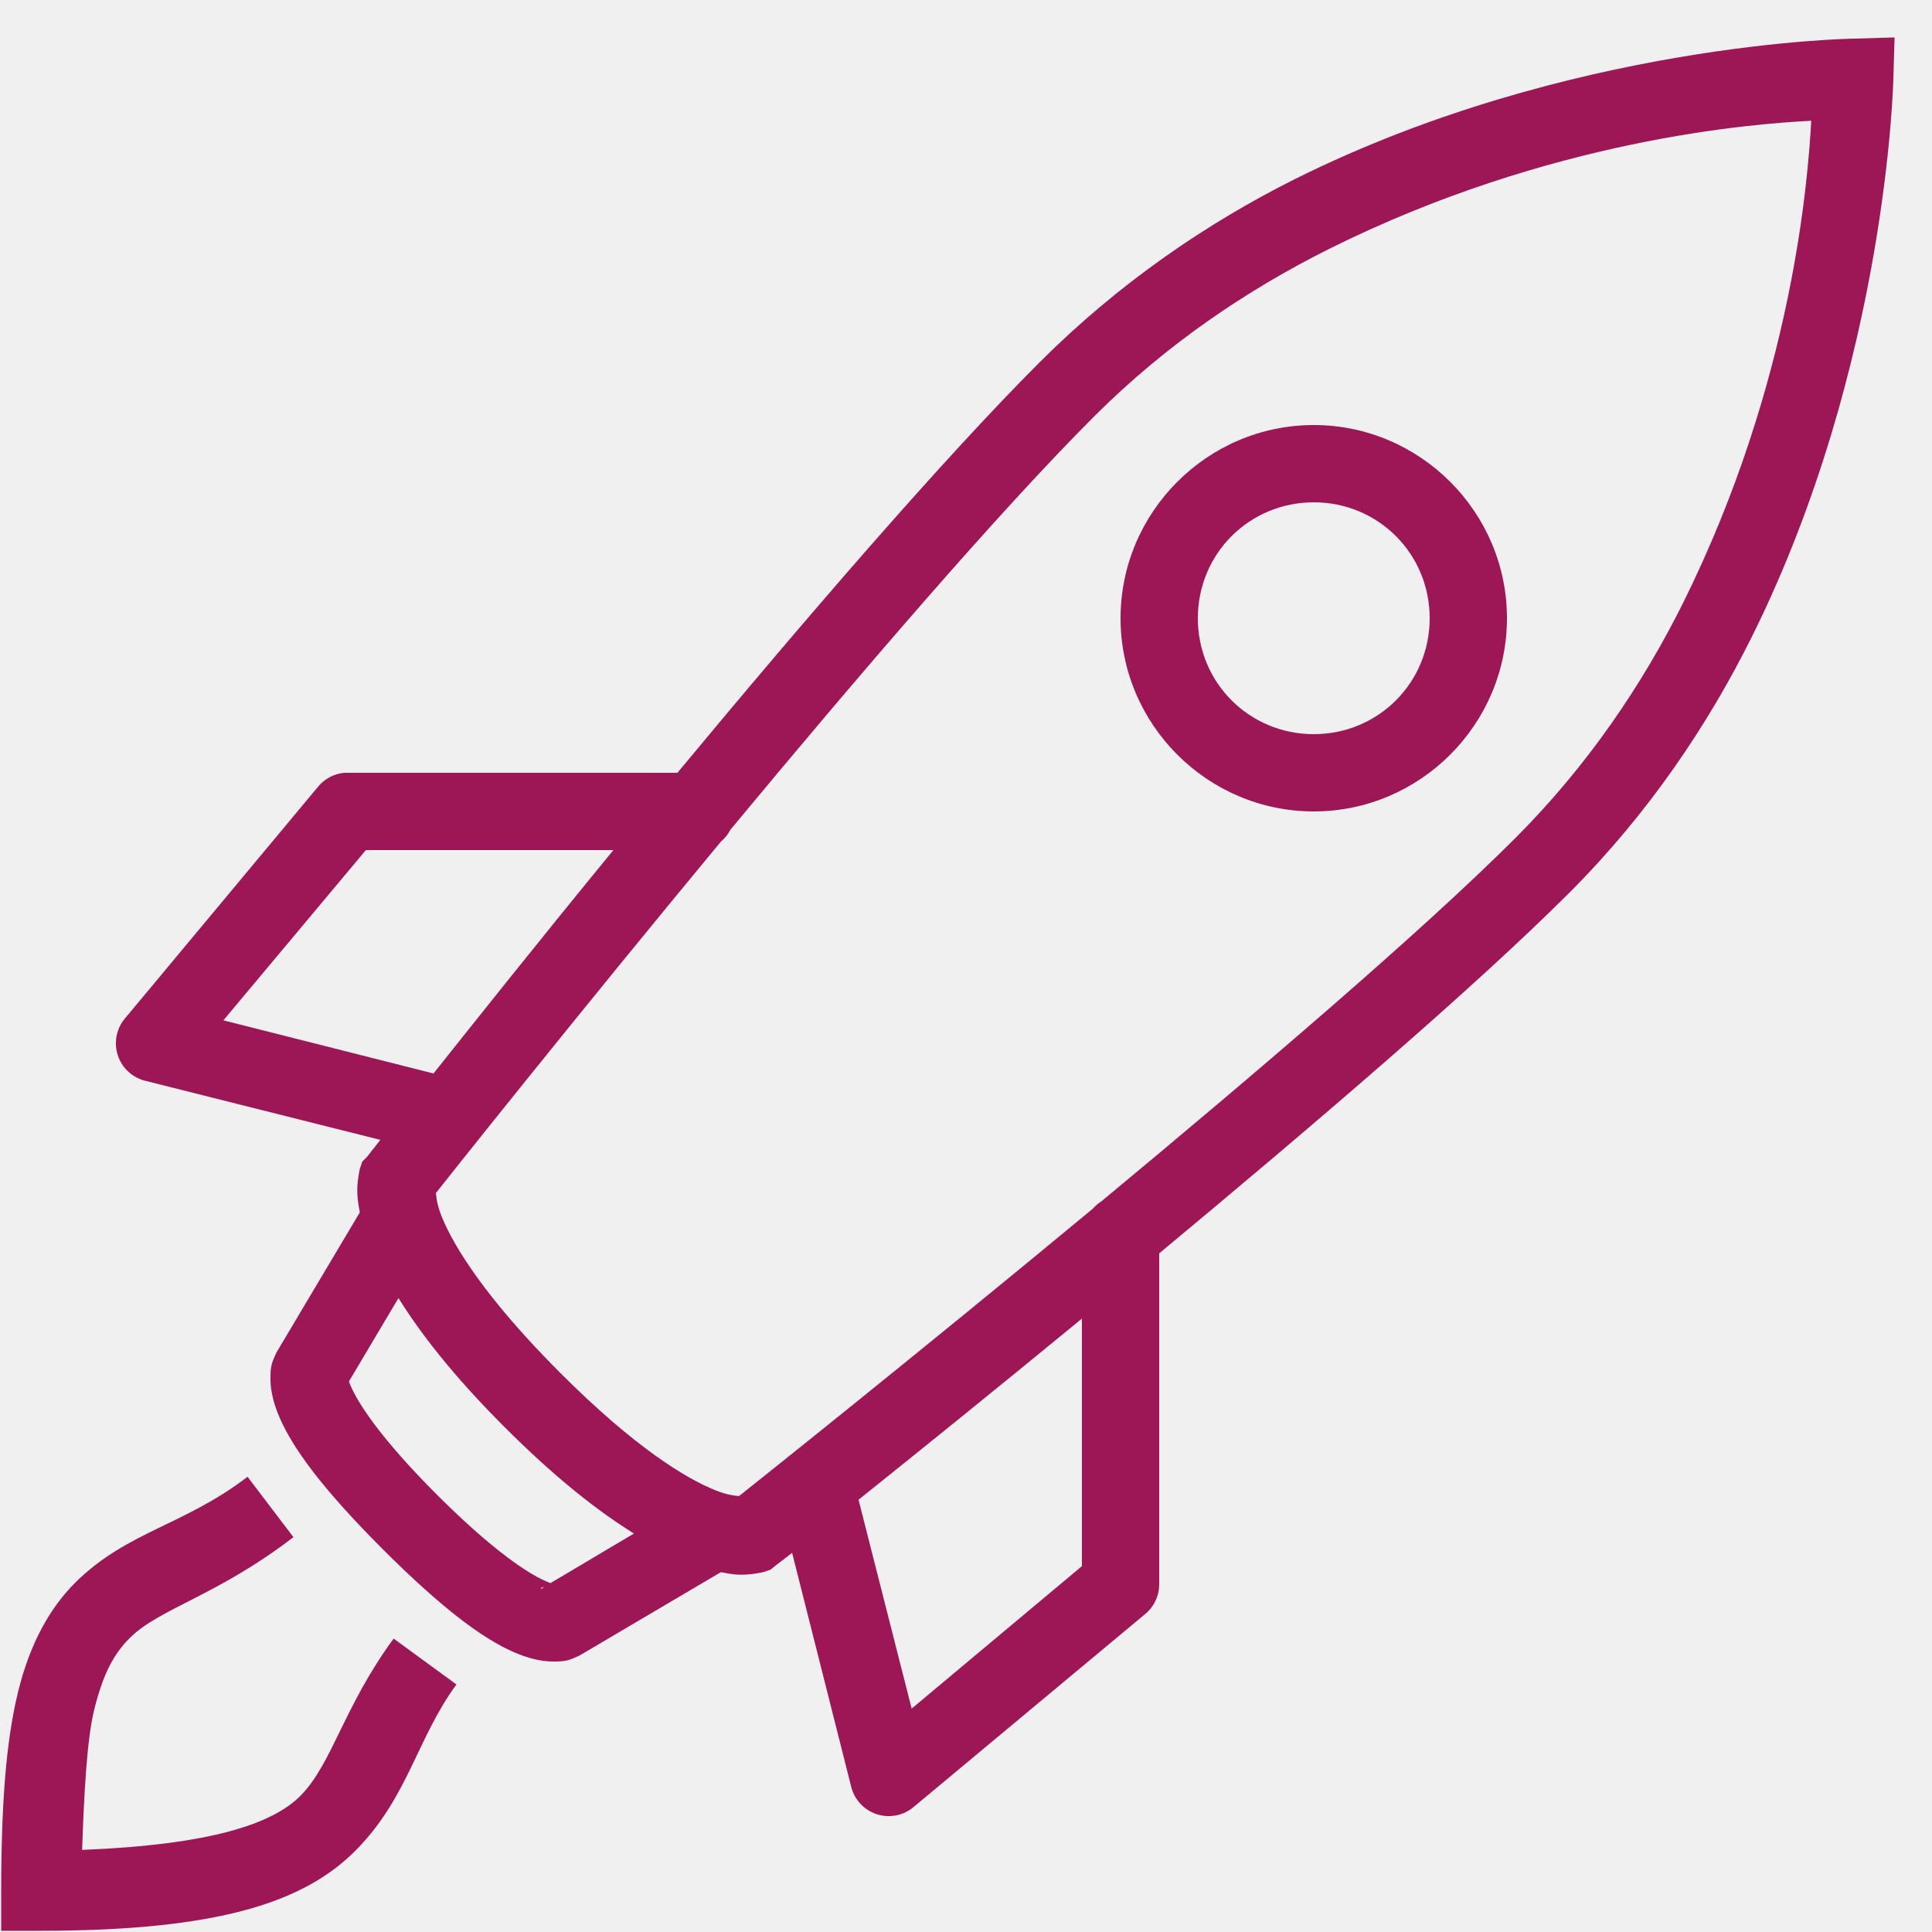
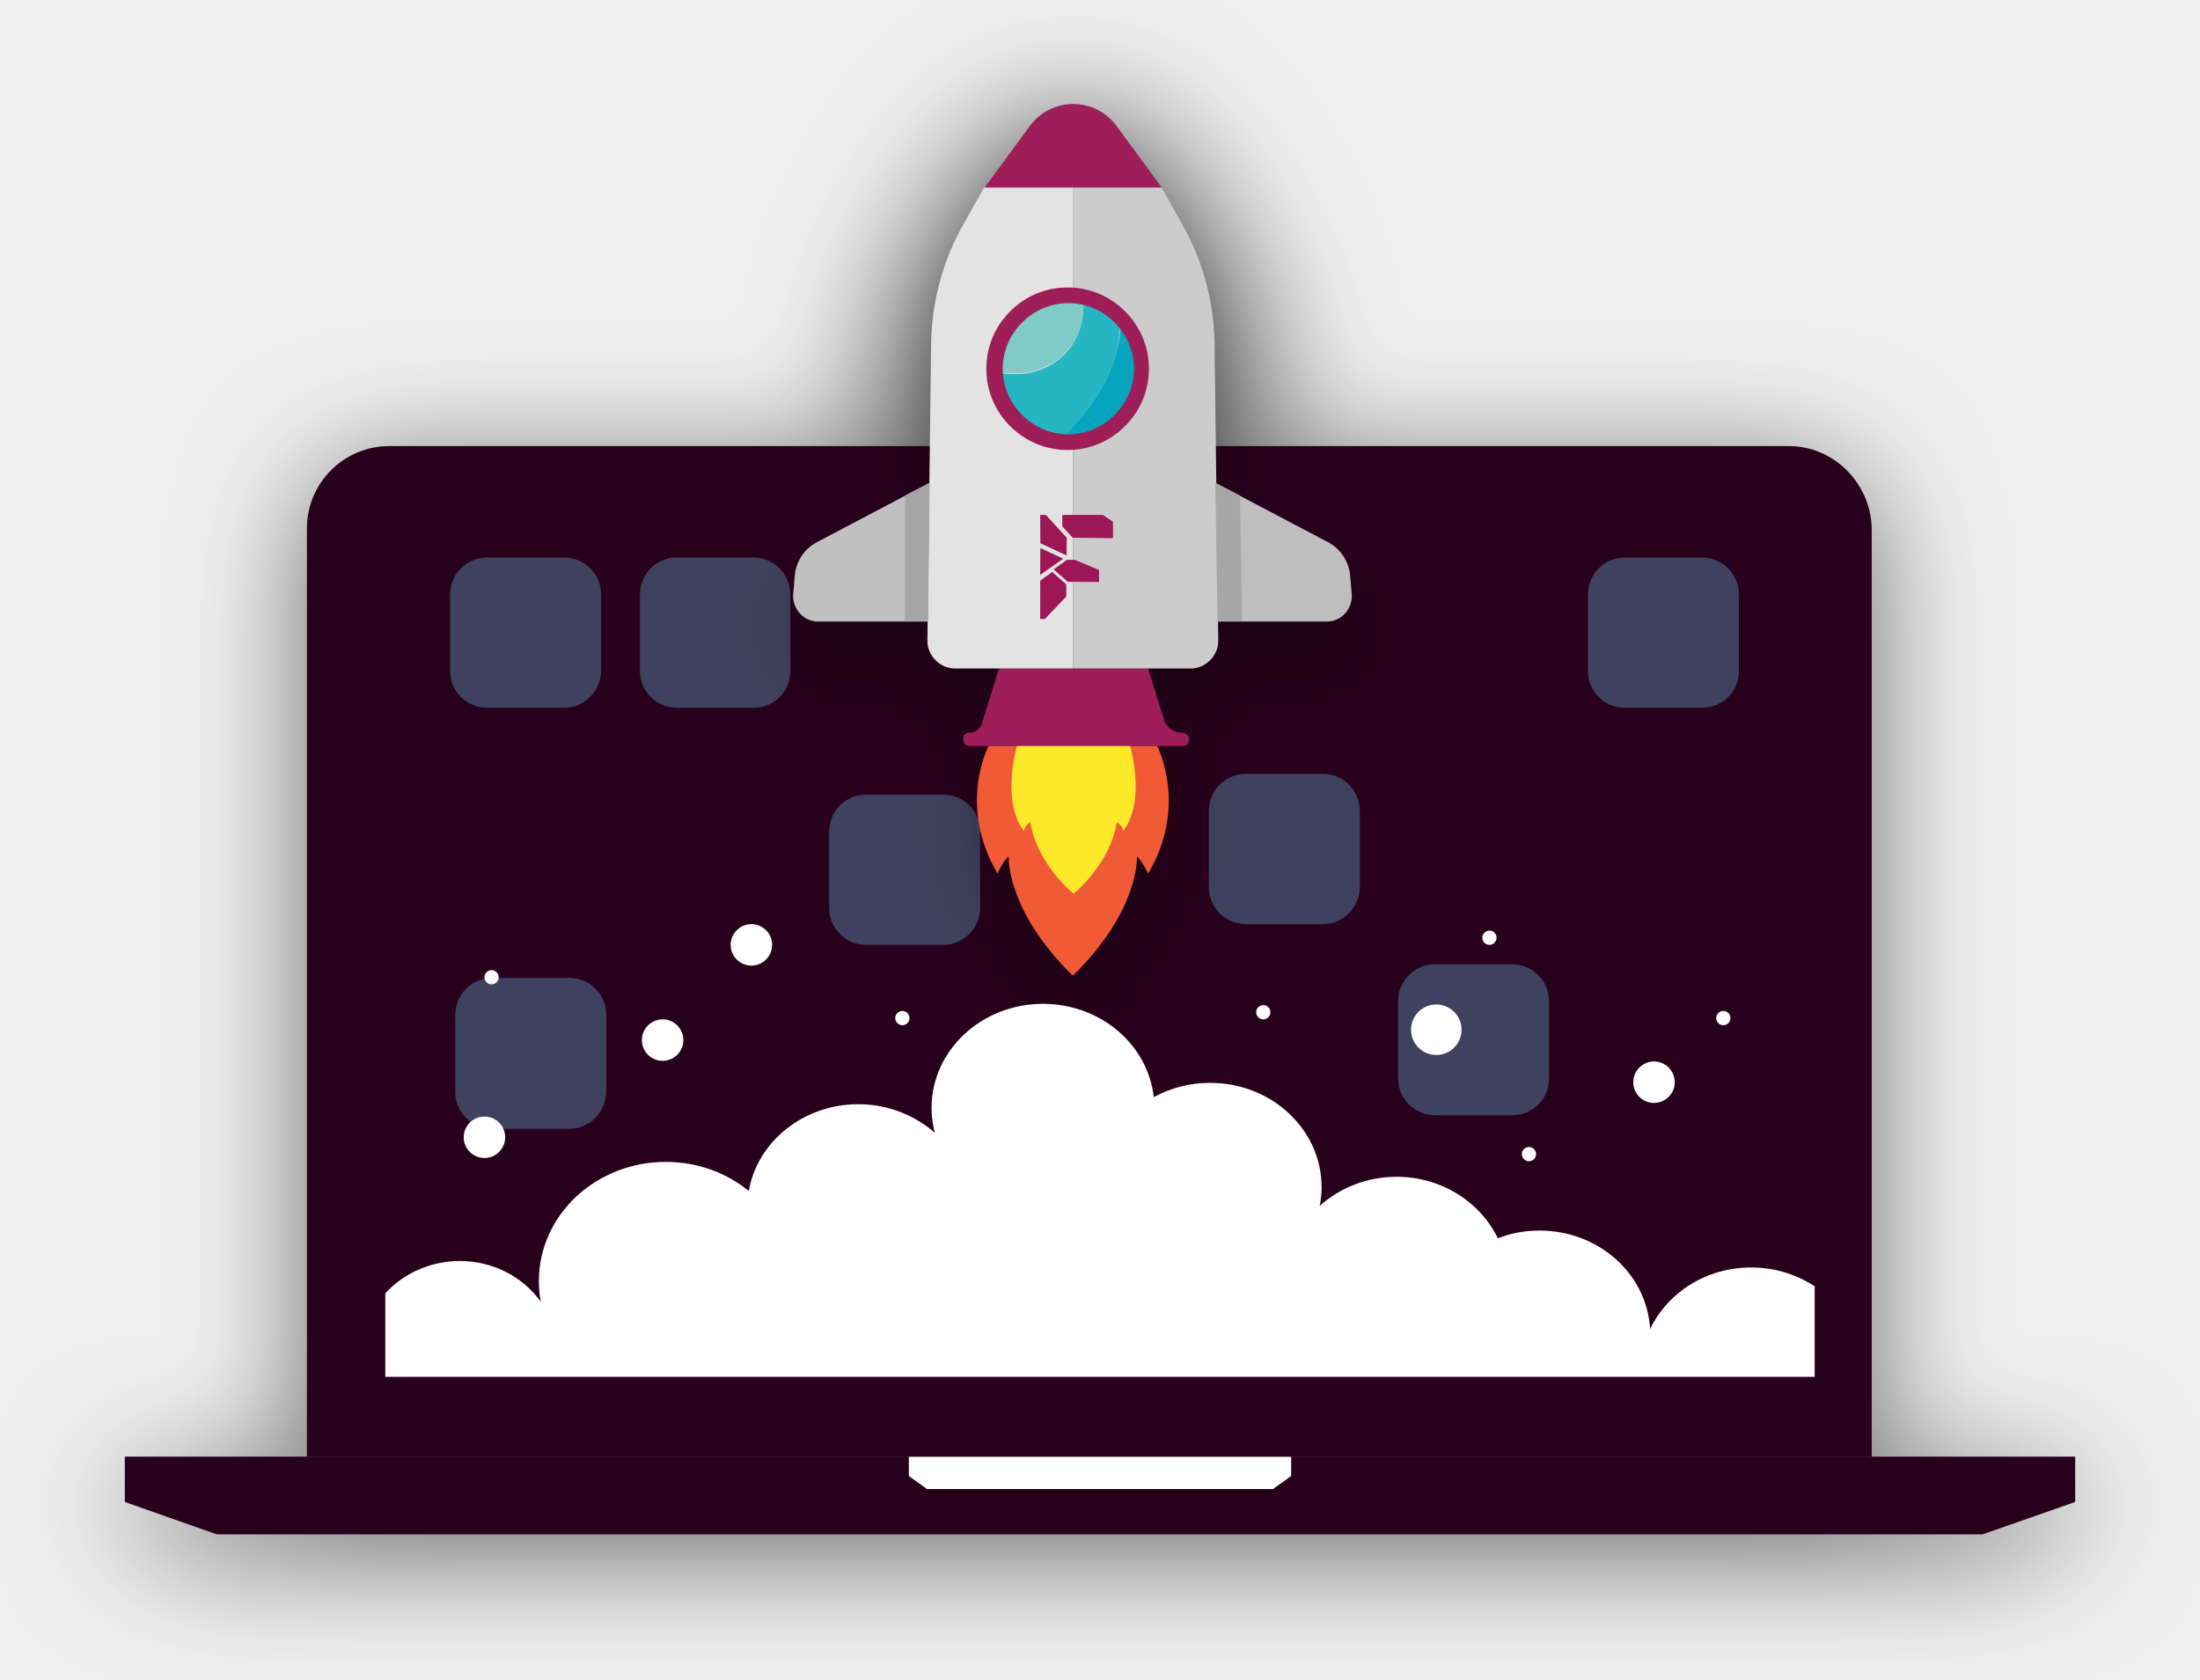
- <svg xmlns="http://www.w3.org/2000/svg" width="150" height="150" viewBox="0 0 264 264" fill="none">
-   <path d="M258.885 5.115L253.275 5.28C253.275 5.28 214.459 5.797 177.045 24.42C165.019 30.425 152.927 38.643 142.065 49.5C128.682 62.883 109.792 84.842 92.565 105.6H47.52C47.355 105.592 47.19 105.592 47.025 105.6C46.318 105.669 45.632 105.879 45.008 106.22C44.384 106.56 43.836 107.022 43.395 107.58L16.995 139.26C16.444 139.948 16.073 140.764 15.918 141.632C15.763 142.501 15.828 143.394 16.107 144.231C16.386 145.068 16.87 145.821 17.515 146.423C18.16 147.024 18.946 147.455 19.8 147.675L51.975 155.76C51.73 156.072 50.16 158.07 50.16 158.07L49.5 158.73L49.17 159.72C49.17 159.72 48.72 161.571 48.84 163.35C48.884 164.004 49.005 164.867 49.17 165.66L37.785 184.8C37.785 184.8 37.278 185.825 37.125 186.45C36.972 187.074 36.942 187.829 36.96 188.595C36.996 190.125 37.374 191.828 38.28 193.875C40.092 197.968 43.981 203.368 52.305 211.695C60.632 220.016 66.031 223.91 70.125 225.72C72.172 226.624 73.874 227.005 75.405 227.04C76.171 227.057 76.926 227.028 77.55 226.875C78.174 226.722 79.2 226.215 79.2 226.215L98.505 214.83C99.233 214.975 100.042 215.119 100.65 215.16C102.428 215.279 104.28 214.83 104.28 214.83L105.27 214.5L106.095 213.84C106.095 213.84 107.977 212.398 108.24 212.19L116.325 244.2C116.545 245.054 116.975 245.84 117.577 246.485C118.178 247.13 118.932 247.614 119.769 247.893C120.606 248.172 121.499 248.237 122.367 248.082C123.236 247.926 124.052 247.556 124.74 247.005L156.42 220.605C157.038 220.11 157.537 219.482 157.88 218.768C158.223 218.054 158.4 217.272 158.4 216.48V171.27C179.295 153.896 201.409 135.024 214.5 121.935C225.314 111.104 233.419 99.007 239.415 86.955C257.953 49.604 258.72 10.725 258.72 10.725L258.885 5.115ZM247.5 16.5C247.059 24.442 244.993 52.148 230.01 82.335C224.443 93.525 216.969 104.601 207.075 114.51C194.195 127.387 171.561 146.68 150.48 164.175C150.049 164.447 149.66 164.781 149.325 165.165C124.633 185.63 102.371 203.334 100.98 204.435C100.365 204.365 99.388 204.306 97.68 203.61C93.741 202.005 86.831 197.873 76.56 187.605C66.284 177.326 61.997 170.261 60.39 166.32C59.693 164.611 59.635 163.635 59.565 163.02C60.659 161.632 78.129 139.608 98.505 115.005C99.052 114.549 99.501 113.988 99.825 113.355C117.138 92.489 136.313 70.102 149.49 56.925C159.431 46.989 170.491 39.569 181.665 33.99C211.893 18.944 239.574 16.916 247.5 16.5ZM179.52 58.08C165.002 58.08 153.12 69.962 153.12 84.48C153.12 98.998 165.002 110.88 179.52 110.88C194.038 110.88 205.92 98.998 205.92 84.48C205.92 69.962 194.038 58.08 179.52 58.08ZM179.52 68.64C188.331 68.64 195.36 75.669 195.36 84.48C195.36 93.29 188.331 100.32 179.52 100.32C170.709 100.32 163.68 93.29 163.68 84.48C163.68 75.669 170.709 68.64 179.52 68.64ZM49.995 116.16H83.82C73.684 128.519 65.351 139.011 59.235 146.685L30.525 139.425L49.995 116.16ZM54.45 177.375C57.452 182.195 61.883 187.941 68.97 195.03C76.054 202.112 81.803 206.546 86.625 209.55L75.24 216.315C75.081 216.283 75.096 216.286 74.415 215.985C72.255 215.03 67.518 212.052 59.73 204.27C51.944 196.482 48.971 191.746 48.015 189.585C47.714 188.904 47.717 188.919 47.685 188.76L54.45 177.375ZM147.84 180.18V214.005L124.575 233.475L117.315 204.93C124.967 198.807 135.357 190.443 147.84 180.18ZM33.825 201.795C25.214 208.412 17.4 209.264 10.395 216.15C6.892 219.593 4.115 224.474 2.475 231.165C0.835 237.855 0.165 246.472 0.165 258.555V263.835H5.445C29.694 263.835 41.568 260 48.675 252.78C55.782 245.56 56.976 237.523 62.37 230.175L53.79 223.905C46.945 233.231 45.407 240.964 41.085 245.355C37.264 249.237 28.77 252.083 11.22 252.78C11.492 245.117 11.862 237.751 12.87 233.64C14.182 228.288 15.806 225.719 17.82 223.74C21.847 219.782 29.73 218.01 40.095 210.045L33.825 201.795ZM74.415 216.81L73.92 217.14V216.975C73.92 216.975 74.217 216.897 74.415 216.81Z" fill="#9D1757" />
+ <svg xmlns="http://www.w3.org/2000/svg" width="423" height="323" viewBox="0 0 423 323" fill="none">
+   <g filter="url(#filter0_d)">
+     <path d="M211.5 280.055H24V288.773L41.691 295H211.5H381.184L399 288.773V280.055H211.5Z" fill="#28011C" />
+     <path d="M211.5 280.055H174.748V283.791L178.236 286.282H211.5H244.764L248.253 283.791V280.055H211.5Z" fill="white" />
+     <path d="M343.934 85.766H74.831C66.11 85.766 59.008 92.865 59.008 101.583V280.055H359.88V101.708C359.756 92.99 352.654 85.766 343.934 85.766Z" fill="#28011C" />
+     <path opacity="0.43" d="M108.468 136.082H93.643C89.781 136.082 86.541 132.968 86.541 128.983V114.287C86.541 110.426 89.656 107.188 93.643 107.188H108.468C112.331 107.188 115.57 110.301 115.57 114.287V129.107C115.445 132.968 112.331 136.082 108.468 136.082Z" fill="#5D96B5" />
+     <path opacity="0.43" d="M144.847 136.082H130.146C126.284 136.082 123.045 132.968 123.045 128.983V114.287C123.045 110.426 126.159 107.188 130.146 107.188H144.847C148.709 107.188 151.949 110.301 151.949 114.287V129.107C151.949 132.968 148.834 136.082 144.847 136.082Z" fill="#5D96B5" />
+     <path opacity="0.43" d="M109.465 217.035H94.639C90.777 217.035 87.538 213.922 87.538 209.936V195.116C87.538 191.255 90.653 188.017 94.639 188.017H109.465C113.327 188.017 116.566 191.13 116.566 195.116V209.936C116.442 213.922 113.327 217.035 109.465 217.035Z" fill="#5D96B5" />
+     <path opacity="0.43" d="M181.351 181.665H166.525C162.663 181.665 159.424 178.551 159.424 174.566V159.87C159.424 156.009 162.538 152.771 166.525 152.771H181.351C185.213 152.771 188.452 155.884 188.452 159.87V174.69C188.452 178.427 185.213 181.665 181.351 181.665Z" fill="#5D96B5" />
+     <path opacity="0.43" d="M254.357 177.679H239.532C235.669 177.679 232.43 174.566 232.43 170.58V155.884C232.43 152.023 235.545 148.785 239.532 148.785H254.357C258.219 148.785 261.458 151.899 261.458 155.884V170.705C261.334 174.566 258.219 177.679 254.357 177.679Z" fill="#5D96B5" />
+     <path opacity="0.43" d="M290.736 214.42H275.91C272.048 214.42 268.809 211.306 268.809 207.321V192.5C268.809 188.639 271.924 185.401 275.91 185.401H290.736C294.598 185.401 297.837 188.514 297.837 192.5V207.321C297.837 211.306 294.723 214.42 290.736 214.42Z" fill="#5D96B5" />
+     <path opacity="0.43" d="M327.239 136.082H312.414C308.552 136.082 305.312 132.968 305.312 128.983V114.287C305.312 110.426 308.427 107.188 312.414 107.188H327.239C331.101 107.188 334.341 110.301 334.341 114.287V129.107C334.341 132.968 331.101 136.082 327.239 136.082Z" fill="#5D96B5" />
+     <g filter="url(#filter1_d)">
+       <path d="M227.215 140.856C225.637 140.856 224.203 139.852 223.773 138.275L220.761 128.526H206.42H192.079L188.781 139.135C188.494 140.139 187.49 140.856 186.486 140.856C185.913 140.856 185.196 141.286 185.196 141.859C185.052 142.719 185.626 143.436 186.486 143.436H227.358C228.219 143.436 228.792 142.719 228.649 141.859C228.362 141.286 227.788 140.856 227.215 140.856Z" fill="#9D1E58" />
+       <path d="M222.482 143.436H206.277H190.071C190.071 143.436 184.048 154.762 191.792 167.951C191.792 167.951 192.94 165.371 193.944 164.654C193.944 164.654 193.37 174.976 206.277 187.592C219.184 174.976 218.61 164.654 218.61 164.654C219.471 165.371 220.761 167.951 220.761 167.951C228.505 154.905 222.482 143.436 222.482 143.436Z" fill="#F15A37" />
+       <path d="M217.319 143.436H206.42H195.521C192.509 155.622 196.955 159.779 196.955 159.779C196.812 158.919 198.102 158.059 198.102 158.059C199.393 166.231 206.42 171.822 206.42 171.822C206.42 171.822 213.447 166.231 214.738 158.059C214.738 158.059 216.029 158.919 215.885 159.779C215.885 159.779 220.331 155.622 217.319 143.436Z" fill="#FBE829" />
+       <path d="M178.742 92.829L157.231 104.155C154.649 105.445 152.928 108.026 152.785 111.036L152.498 114.334C152.355 117.058 154.506 119.495 157.231 119.495H178.312L178.742 92.829Z" fill="#C0C0C0" />
+       <path d="M233.668 92.829L255.18 104.155C257.761 105.445 259.482 108.026 259.625 111.036L259.912 114.334C260.056 117.058 257.905 119.495 255.18 119.495H234.098L233.668 92.829Z" fill="#BEBEBE" />
+       <path d="M197.959 24.301L189.211 36.2H207.998H223.486L214.738 24.301C210.579 18.566 202.118 18.566 197.959 24.301Z" fill="#9D1E58" />
+       <path d="M206.277 128.527H191.936H183.618C180.75 128.527 178.312 126.089 178.312 123.222L179.029 65.877C179.172 57.848 181.323 49.963 185.339 42.939L189.211 36.057H206.277V128.527Z" fill="#E3E3E3" />
+       <path d="M206.277 128.527H220.618H228.936C231.804 128.527 234.242 126.089 234.242 123.222L233.525 65.877C233.381 57.848 231.23 49.963 227.215 42.939L223.343 36.057H206.277V128.527Z" fill="#CCCCCC" />
+       <path d="M215.168 60.715C215.599 62.722 215.455 65.159 214.595 67.883C213.017 73.904 208.715 80.069 203.409 84.8C204.126 84.943 204.699 84.943 205.416 84.943C213.161 84.943 219.471 78.635 219.471 70.894C219.471 66.879 217.893 63.295 215.168 60.715Z" fill="#05A6BD" />
+       <path d="M214.595 67.883C215.312 65.159 215.455 62.722 215.168 60.715C213.304 58.851 210.866 57.704 208.285 57.131C208.285 57.418 208.285 57.561 208.285 57.848C208.858 66.163 202.548 72.471 194.23 71.897C193.226 71.897 192.366 71.754 191.362 71.467C191.649 78.349 196.812 83.94 203.409 84.943C208.715 80.069 213.017 73.904 214.595 67.883Z" fill="#26B6C2" />
+       <path d="M191.362 70.894C191.362 71.037 191.362 71.181 191.362 71.324C192.223 71.611 193.226 71.754 194.23 71.754C202.548 72.328 208.858 66.02 208.285 57.705C208.285 57.418 208.285 57.275 208.285 56.988C207.424 56.844 206.42 56.701 205.56 56.701C197.672 56.844 191.362 63.153 191.362 70.894Z" fill="#80CBC6" />
+       <path d="M219.471 70.894H218.036C218.036 74.334 216.602 77.488 214.308 79.782C212.013 82.076 208.858 83.51 205.416 83.51C201.975 83.51 198.82 82.076 196.525 79.782C194.23 77.488 192.796 74.334 192.796 70.894C192.796 67.453 194.23 64.299 196.525 62.005C198.82 59.711 201.975 58.278 205.416 58.278C208.858 58.278 212.013 59.711 214.308 62.005C216.602 64.299 218.036 67.453 218.036 70.894H219.471H220.905C220.905 66.593 219.184 62.722 216.316 59.855C213.447 56.987 209.575 55.267 205.273 55.267C200.971 55.267 197.099 56.987 194.23 59.855C191.362 62.722 189.641 66.593 189.641 70.894C189.641 75.195 191.362 79.065 194.23 81.933C197.099 84.8 200.971 86.52 205.273 86.52C209.575 86.52 213.447 84.8 216.316 81.933C219.184 79.065 220.905 75.195 220.905 70.894H219.471Z" fill="#9E1E58" />
+       <path d="M174.01 119.351H178.455L178.742 92.829L174.01 95.266V119.351Z" fill="#A6A6A6" />
+       <path d="M238.831 119.351H234.098L233.668 92.829L238.401 95.266L238.831 119.351Z" fill="#A6A6A6" />
+     </g>
+     <g clip-path="url(#clip0)">
+       <path d="M212.07 99H204.252V101.202L206.229 103.379L214 103.465V100.32L212.07 99Z" fill="#9D1757" />
+       <path d="M206.678 107.636H205.12L202.593 109.474L205.283 111.848L207.945 111.872L211.31 111.894L211.325 109.596L206.678 107.636Z" fill="#9D1757" />
+       <path d="M205.019 112.362L202.314 109.967L200.008 111.641L200 119H200.915L205.019 114.678V112.362Z" fill="#9D1757" />
+       <path d="M204.426 107.423L200.031 105.371L200 110.528L204.426 107.423Z" fill="#9D1757" />
+       <path d="M201.116 99.011L200 99L200.035 104.443L205.078 106.798L205.105 103.386L201.116 99.011Z" fill="#9D1757" />
+     </g>
+     <path d="M348.917 264.714V247.301C345.429 245.059 341.317 243.689 336.708 243.689C327.987 243.689 320.636 248.547 317.272 255.521C316.649 244.935 307.43 236.59 295.968 236.59C293.228 236.59 290.487 237.089 287.995 238.085C284.631 231.11 277.156 226.253 268.56 226.253C262.829 226.253 257.596 228.371 253.734 231.858C253.983 230.737 254.108 229.491 254.108 228.246C254.108 217.162 244.515 208.194 232.679 208.194C228.693 208.194 225.08 209.191 221.841 210.934C220.719 200.846 211.625 193 200.537 193C188.701 193 179.108 201.967 179.108 213.052C179.108 214.671 179.357 216.29 179.731 217.784C175.869 214.422 170.761 212.304 165.03 212.304C154.44 212.304 145.595 219.528 143.975 228.993C139.739 225.506 134.133 223.389 128.028 223.389C114.573 223.389 103.61 233.601 103.61 246.305C103.61 247.675 103.734 249.045 103.983 250.29C100.62 245.558 94.889 242.444 88.41 242.444C82.679 242.444 77.447 244.935 74.083 248.671L74.083 264.714H348.917Z" fill="white" />
+     <path d="M127.405 203.958C129.607 203.958 131.392 202.174 131.392 199.973C131.392 197.772 129.607 195.987 127.405 195.987C125.204 195.987 123.419 197.772 123.419 199.973C123.419 202.174 125.204 203.958 127.405 203.958Z" fill="white" />
+     <path d="M144.473 185.651C146.675 185.651 148.46 183.866 148.46 181.665C148.46 179.464 146.675 177.68 144.473 177.68C142.272 177.68 140.487 179.464 140.487 181.665C140.487 183.866 142.272 185.651 144.473 185.651Z" fill="white" />
+     <path d="M318.02 212.054C320.222 212.054 322.007 210.269 322.007 208.068C322.007 205.867 320.222 204.083 318.02 204.083C315.818 204.083 314.033 205.867 314.033 208.068C314.033 210.269 315.818 212.054 318.02 212.054Z" fill="white" />
+     <path d="M276.159 202.837C278.843 202.837 281.018 200.663 281.018 197.98C281.018 195.298 278.843 193.123 276.159 193.123C273.476 193.123 271.301 195.298 271.301 197.98C271.301 200.663 273.476 202.837 276.159 202.837Z" fill="white" />
+     <path d="M93.144 222.64C95.346 222.64 97.131 220.855 97.131 218.654C97.131 216.453 95.346 214.669 93.144 214.669C90.943 214.669 89.158 216.453 89.158 218.654C89.158 220.855 90.943 222.64 93.144 222.64Z" fill="white" />
+     <path d="M173.502 197.109C174.259 197.109 174.872 196.495 174.872 195.739C174.872 194.982 174.259 194.369 173.502 194.369C172.745 194.369 172.131 194.982 172.131 195.739C172.131 196.495 172.745 197.109 173.502 197.109Z" fill="white" />
+     <path d="M94.515 189.262C95.272 189.262 95.885 188.649 95.885 187.892C95.885 187.135 95.272 186.522 94.515 186.522C93.758 186.522 93.144 187.135 93.144 187.892C93.144 188.649 93.758 189.262 94.515 189.262Z" fill="white" />
+     <path d="M242.895 195.988C243.652 195.988 244.266 195.374 244.266 194.618C244.266 193.861 243.652 193.248 242.895 193.248C242.138 193.248 241.525 193.861 241.525 194.618C241.525 195.374 242.138 195.988 242.895 195.988Z" fill="white" />
+     <path d="M331.351 197.109C332.107 197.109 332.721 196.495 332.721 195.739C332.721 194.982 332.107 194.369 331.351 194.369C330.594 194.369 329.98 194.982 329.98 195.739C329.98 196.495 330.594 197.109 331.351 197.109Z" fill="white" />
+     <path d="M286.375 181.665C287.132 181.665 287.746 181.051 287.746 180.295C287.746 179.538 287.132 178.925 286.375 178.925C285.619 178.925 285.005 179.538 285.005 180.295C285.005 181.051 285.619 181.665 286.375 181.665Z" fill="white" />
+     <path d="M293.975 223.262C294.732 223.262 295.346 222.649 295.346 221.892C295.346 221.136 294.732 220.522 293.975 220.522C293.218 220.522 292.605 221.136 292.605 221.892C292.605 222.649 293.218 223.262 293.975 223.262Z" fill="white" />
+   </g>
+   <defs>
+     <filter id="filter0_d" x="0" y="0" width="423" height="323" filterUnits="userSpaceOnUse" color-interpolation-filters="sRGB">
+       <feFlood flood-opacity="0" result="BackgroundImageFix" />
+       <feColorMatrix in="SourceAlpha" type="matrix" values="0 0 0 0 0 0 0 0 0 0 0 0 0 0 0 0 0 0 127 0" />
+       <feOffset dy="4" />
+       <feGaussianBlur stdDeviation="12" />
+       <feColorMatrix type="matrix" values="0 0 0 0 0 0 0 0 0 0 0 0 0 0 0 0 0 0 0.55 0" />
+       <feBlend mode="normal" in2="BackgroundImageFix" result="effect1_dropShadow" />
+       <feBlend mode="normal" in="SourceGraphic" in2="effect1_dropShadow" result="shape" />
+     </filter>
+     <filter id="filter1_d" x="141.491" y="17" width="129.428" height="189.592" filterUnits="userSpaceOnUse" color-interpolation-filters="sRGB">
+       <feFlood flood-opacity="0" result="BackgroundImageFix" />
+       <feColorMatrix in="SourceAlpha" type="matrix" values="0 0 0 0 0 0 0 0 0 0 0 0 0 0 0 0 0 0 127 0" />
+       <feOffset dy="8" />
+       <feGaussianBlur stdDeviation="5.5" />
+       <feColorMatrix type="matrix" values="0 0 0 0 0 0 0 0 0 0 0 0 0 0 0 0 0 0 0.25 0" />
+       <feBlend mode="normal" in2="BackgroundImageFix" result="effect1_dropShadow" />
+       <feBlend mode="normal" in="SourceGraphic" in2="effect1_dropShadow" result="shape" />
+     </filter>
+     <clipPath id="clip0">
+       <rect width="14" height="20" fill="white" transform="translate(200 99)" />
+     </clipPath>
+   </defs>
</svg>
